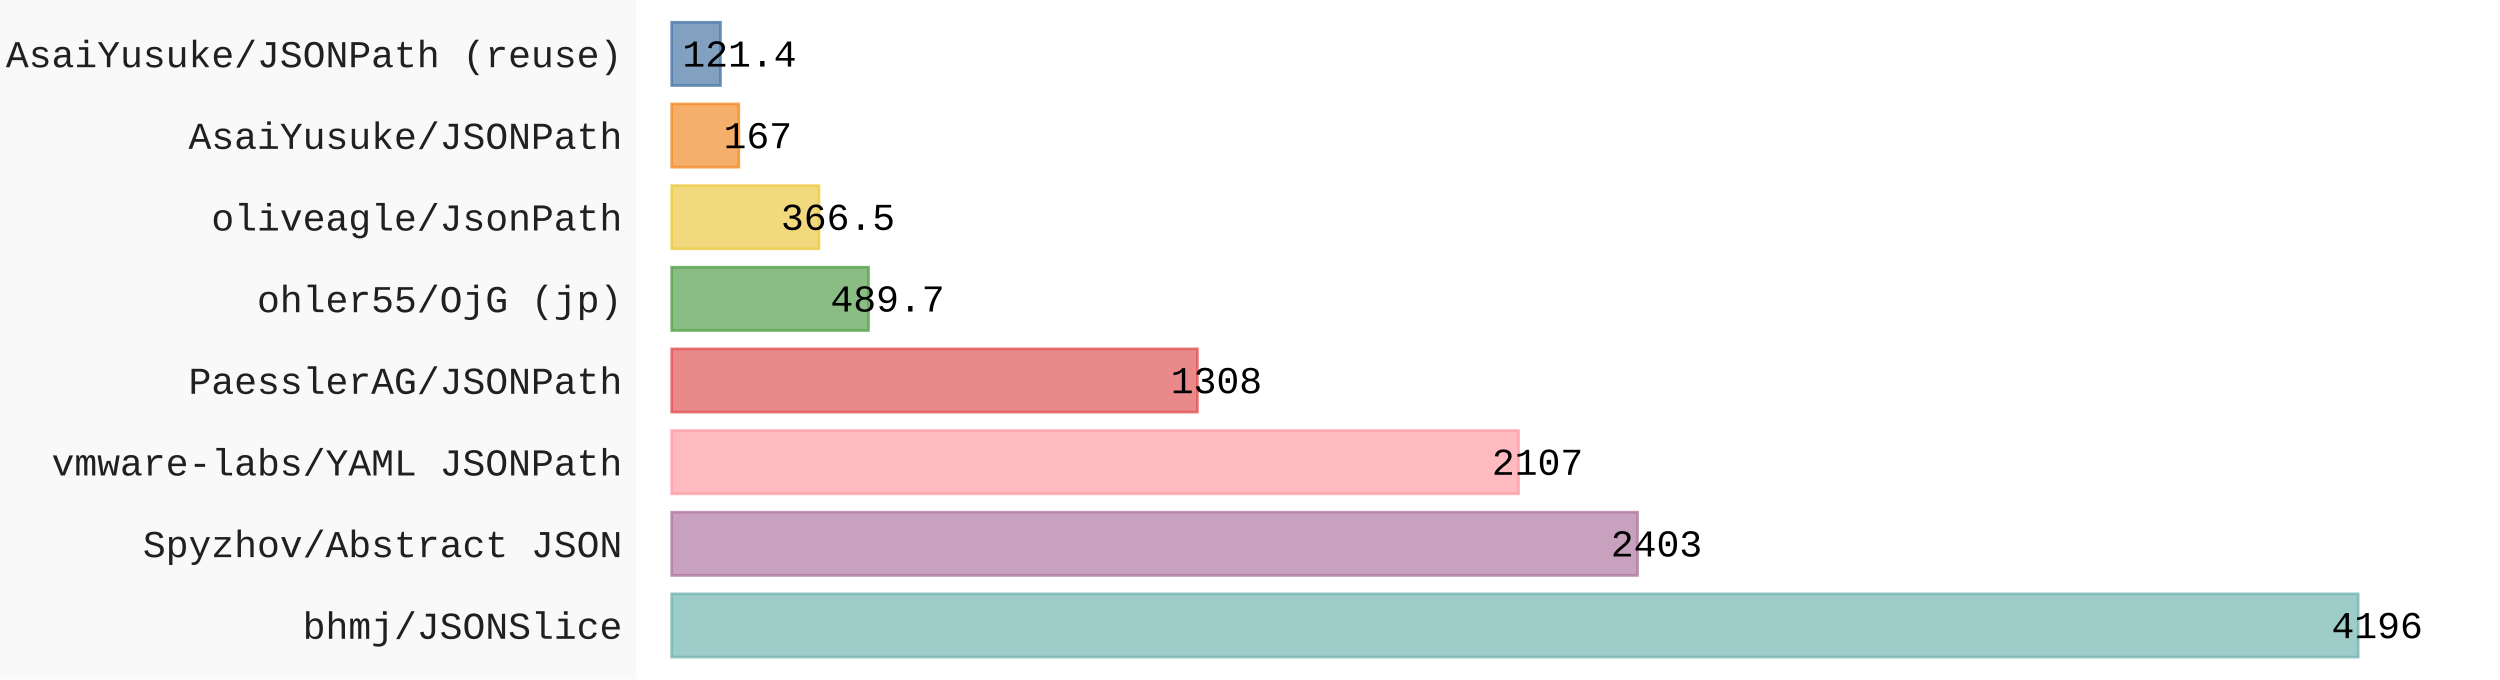
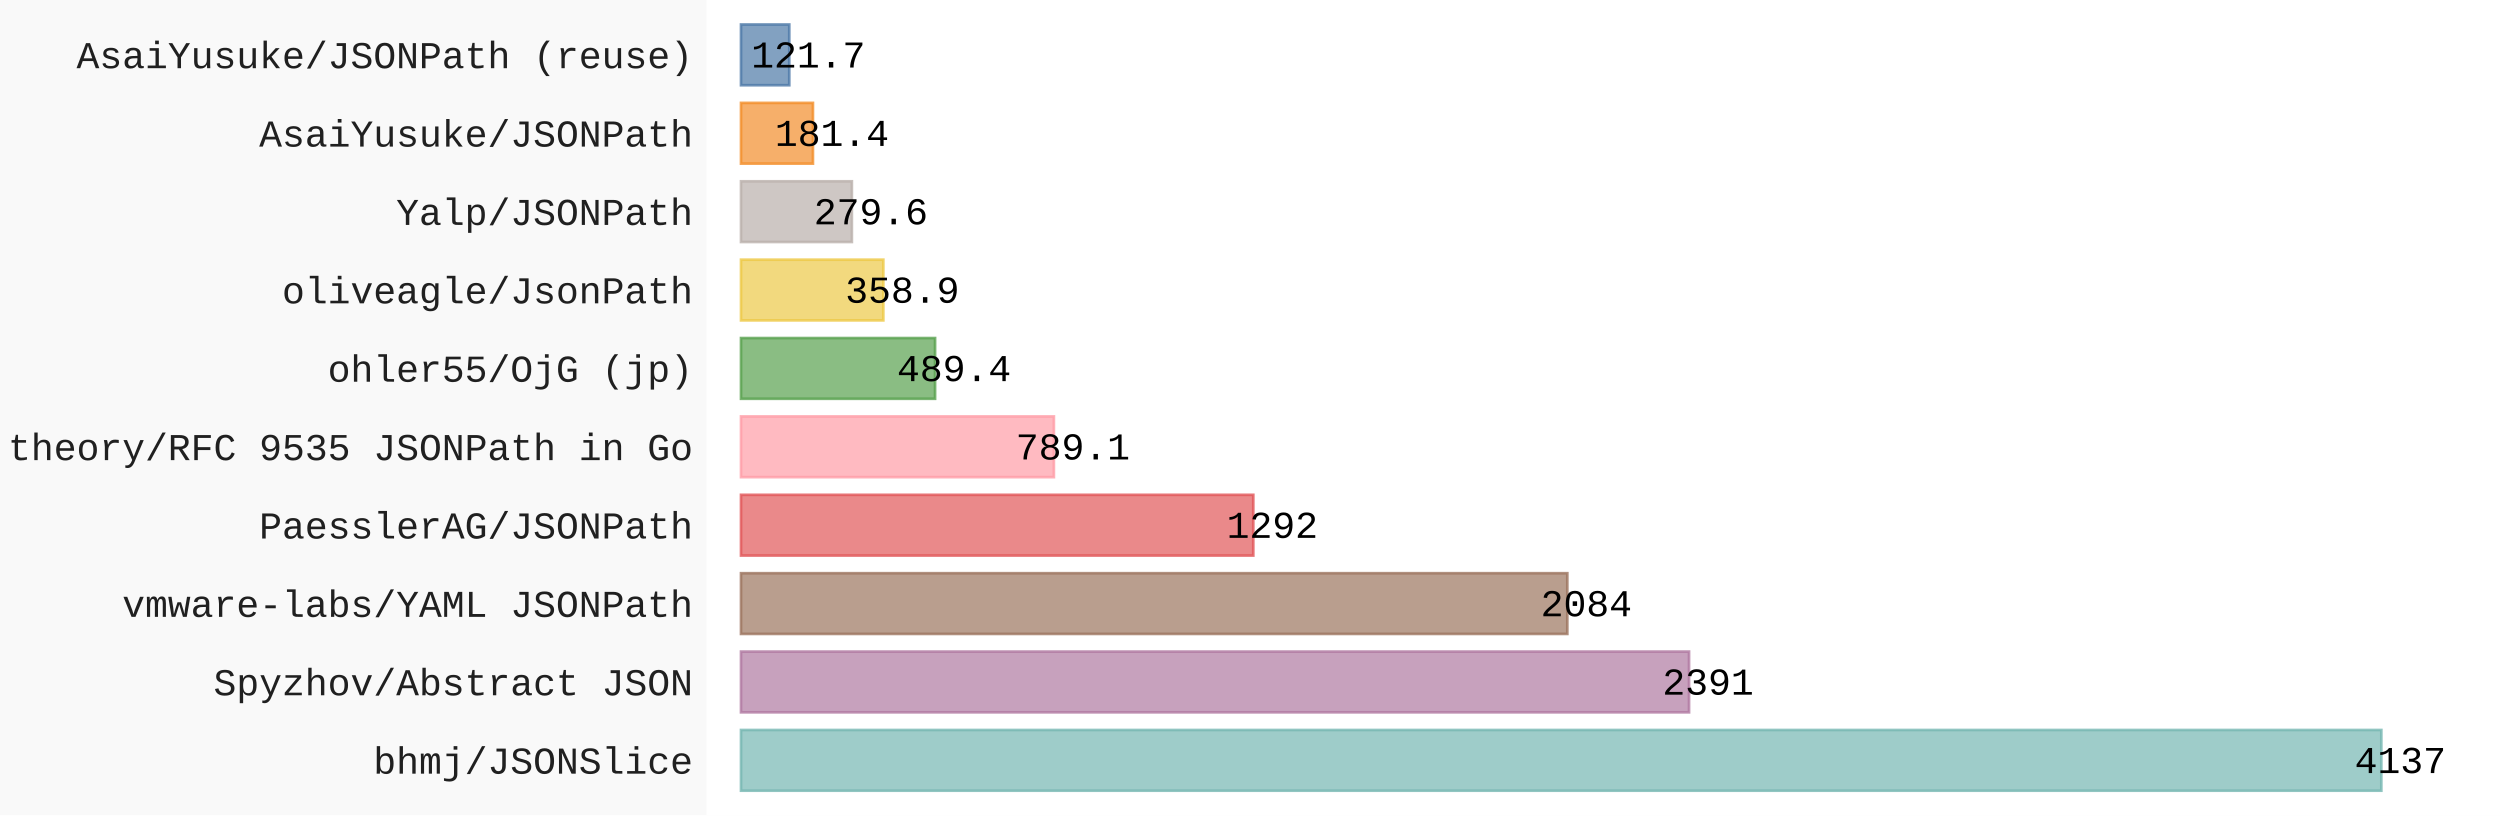
- <svg xmlns="http://www.w3.org/2000/svg" id="chart-52632c95-03e1-477f-b9a5-797e56c51b2e" class="pygal-chart" viewBox="0 0 920 250">
+ <svg xmlns="http://www.w3.org/2000/svg" id="chart-8eb8780b-33a3-4cf9-bed8-4d00919dfc5f" class="pygal-chart" viewBox="0 0 920 300">
  <defs>
-     <style type="text/css">#chart-52632c95-03e1-477f-b9a5-797e56c51b2e{-webkit-user-select:none;-webkit-font-smoothing:antialiased;font-family:Consolas,"Liberation Mono",Menlo,Courier,monospace}#chart-52632c95-03e1-477f-b9a5-797e56c51b2e .title{font-family:Consolas,"Liberation Mono",Menlo,Courier,monospace;font-size:16px}#chart-52632c95-03e1-477f-b9a5-797e56c51b2e .legends .legend text{font-family:Consolas,"Liberation Mono",Menlo,Courier,monospace;font-size:14px}#chart-52632c95-03e1-477f-b9a5-797e56c51b2e .axis text{font-family:Consolas,"Liberation Mono",Menlo,Courier,monospace;font-size:14px}#chart-52632c95-03e1-477f-b9a5-797e56c51b2e .axis text.major{font-family:Consolas,"Liberation Mono",Menlo,Courier,monospace;font-size:10px}#chart-52632c95-03e1-477f-b9a5-797e56c51b2e .text-overlay text.value{font-family:Consolas,"Liberation Mono",Menlo,Courier,monospace;font-size:14px}#chart-52632c95-03e1-477f-b9a5-797e56c51b2e .text-overlay text.label{font-family:Consolas,"Liberation Mono",Menlo,Courier,monospace;font-size:10px}#chart-52632c95-03e1-477f-b9a5-797e56c51b2e .tooltip{font-family:Consolas,"Liberation Mono",Menlo,Courier,monospace;font-size:14px}#chart-52632c95-03e1-477f-b9a5-797e56c51b2e text.no_data{font-family:Consolas,"Liberation Mono",Menlo,Courier,monospace;font-size:64px}
- #chart-52632c95-03e1-477f-b9a5-797e56c51b2e{background-color:rgba(249,249,249,1)}#chart-52632c95-03e1-477f-b9a5-797e56c51b2e path,#chart-52632c95-03e1-477f-b9a5-797e56c51b2e line,#chart-52632c95-03e1-477f-b9a5-797e56c51b2e rect,#chart-52632c95-03e1-477f-b9a5-797e56c51b2e circle{-webkit-transition:150ms;-moz-transition:150ms;transition:150ms}#chart-52632c95-03e1-477f-b9a5-797e56c51b2e .graph &gt; .background{fill:rgba(249,249,249,1)}#chart-52632c95-03e1-477f-b9a5-797e56c51b2e .plot &gt; .background{fill:rgba(255,255,255,1)}#chart-52632c95-03e1-477f-b9a5-797e56c51b2e .graph{fill:rgba(0,0,0,.87)}#chart-52632c95-03e1-477f-b9a5-797e56c51b2e text.no_data{fill:rgba(0,0,0,1)}#chart-52632c95-03e1-477f-b9a5-797e56c51b2e .title{fill:rgba(0,0,0,1)}#chart-52632c95-03e1-477f-b9a5-797e56c51b2e .legends .legend text{fill:rgba(0,0,0,.87)}#chart-52632c95-03e1-477f-b9a5-797e56c51b2e .legends .legend:hover text{fill:rgba(0,0,0,1)}#chart-52632c95-03e1-477f-b9a5-797e56c51b2e .axis .line{stroke:rgba(0,0,0,1)}#chart-52632c95-03e1-477f-b9a5-797e56c51b2e .axis .guide.line{stroke:rgba(0,0,0,.54)}#chart-52632c95-03e1-477f-b9a5-797e56c51b2e .axis .major.line{stroke:rgba(0,0,0,.87)}#chart-52632c95-03e1-477f-b9a5-797e56c51b2e .axis text.major{fill:rgba(0,0,0,1)}#chart-52632c95-03e1-477f-b9a5-797e56c51b2e .axis.y .guides:hover .guide.line,#chart-52632c95-03e1-477f-b9a5-797e56c51b2e .line-graph .axis.x .guides:hover .guide.line,#chart-52632c95-03e1-477f-b9a5-797e56c51b2e .stackedline-graph .axis.x .guides:hover .guide.line,#chart-52632c95-03e1-477f-b9a5-797e56c51b2e .xy-graph .axis.x .guides:hover .guide.line{stroke:rgba(0,0,0,1)}#chart-52632c95-03e1-477f-b9a5-797e56c51b2e .axis .guides:hover text{fill:rgba(0,0,0,1)}#chart-52632c95-03e1-477f-b9a5-797e56c51b2e .reactive{fill-opacity:.7;stroke-opacity:.8;stroke-width:1}#chart-52632c95-03e1-477f-b9a5-797e56c51b2e .ci{stroke:rgba(0,0,0,.87)}#chart-52632c95-03e1-477f-b9a5-797e56c51b2e .reactive.active,#chart-52632c95-03e1-477f-b9a5-797e56c51b2e .active .reactive{fill-opacity:.8;stroke-opacity:.9;stroke-width:4}#chart-52632c95-03e1-477f-b9a5-797e56c51b2e .ci .reactive.active{stroke-width:1.5}#chart-52632c95-03e1-477f-b9a5-797e56c51b2e .series text{fill:rgba(0,0,0,1)}#chart-52632c95-03e1-477f-b9a5-797e56c51b2e .tooltip rect{fill:rgba(255,255,255,1);stroke:rgba(0,0,0,1);-webkit-transition:opacity 150ms;-moz-transition:opacity 150ms;transition:opacity 150ms}#chart-52632c95-03e1-477f-b9a5-797e56c51b2e .tooltip .label{fill:rgba(0,0,0,.87)}#chart-52632c95-03e1-477f-b9a5-797e56c51b2e .tooltip .label{fill:rgba(0,0,0,.87)}#chart-52632c95-03e1-477f-b9a5-797e56c51b2e .tooltip .legend{font-size:.8em;fill:rgba(0,0,0,.54)}#chart-52632c95-03e1-477f-b9a5-797e56c51b2e .tooltip .x_label{font-size:.6em;fill:rgba(0,0,0,1)}#chart-52632c95-03e1-477f-b9a5-797e56c51b2e .tooltip .xlink{font-size:.5em;text-decoration:underline}#chart-52632c95-03e1-477f-b9a5-797e56c51b2e .tooltip .value{font-size:1.5em}#chart-52632c95-03e1-477f-b9a5-797e56c51b2e .bound{font-size:.5em}#chart-52632c95-03e1-477f-b9a5-797e56c51b2e .max-value{font-size:.75em;fill:rgba(0,0,0,.54)}#chart-52632c95-03e1-477f-b9a5-797e56c51b2e .map-element{fill:rgba(255,255,255,1);stroke:rgba(0,0,0,.54) !important}#chart-52632c95-03e1-477f-b9a5-797e56c51b2e .map-element .reactive{fill-opacity:inherit;stroke-opacity:inherit}#chart-52632c95-03e1-477f-b9a5-797e56c51b2e .color-0,#chart-52632c95-03e1-477f-b9a5-797e56c51b2e .color-0 a:visited{stroke:#F44336;fill:#F44336}#chart-52632c95-03e1-477f-b9a5-797e56c51b2e .text-overlay .color-0 text{fill:black}
- #chart-52632c95-03e1-477f-b9a5-797e56c51b2e text.no_data{text-anchor:middle}#chart-52632c95-03e1-477f-b9a5-797e56c51b2e .guide.line{fill:none}#chart-52632c95-03e1-477f-b9a5-797e56c51b2e .centered{text-anchor:middle}#chart-52632c95-03e1-477f-b9a5-797e56c51b2e .title{text-anchor:middle}#chart-52632c95-03e1-477f-b9a5-797e56c51b2e .legends .legend text{fill-opacity:1}#chart-52632c95-03e1-477f-b9a5-797e56c51b2e .axis.x text{text-anchor:middle}#chart-52632c95-03e1-477f-b9a5-797e56c51b2e .axis.x:not(.web) text[transform]{text-anchor:start}#chart-52632c95-03e1-477f-b9a5-797e56c51b2e .axis.x:not(.web) text[transform].backwards{text-anchor:end}#chart-52632c95-03e1-477f-b9a5-797e56c51b2e .axis.y text{text-anchor:end}#chart-52632c95-03e1-477f-b9a5-797e56c51b2e .axis.y text[transform].backwards{text-anchor:start}#chart-52632c95-03e1-477f-b9a5-797e56c51b2e .axis.y2 text{text-anchor:start}#chart-52632c95-03e1-477f-b9a5-797e56c51b2e .axis.y2 text[transform].backwards{text-anchor:end}#chart-52632c95-03e1-477f-b9a5-797e56c51b2e .axis .guide.line{stroke-dasharray:4,4;stroke:black}#chart-52632c95-03e1-477f-b9a5-797e56c51b2e .axis .major.guide.line{stroke-dasharray:6,6;stroke:black}#chart-52632c95-03e1-477f-b9a5-797e56c51b2e .horizontal .axis.y .guide.line,#chart-52632c95-03e1-477f-b9a5-797e56c51b2e .horizontal .axis.y2 .guide.line,#chart-52632c95-03e1-477f-b9a5-797e56c51b2e .vertical .axis.x .guide.line{opacity:0}#chart-52632c95-03e1-477f-b9a5-797e56c51b2e .horizontal .axis.always_show .guide.line,#chart-52632c95-03e1-477f-b9a5-797e56c51b2e .vertical .axis.always_show .guide.line{opacity:1 !important}#chart-52632c95-03e1-477f-b9a5-797e56c51b2e .axis.y .guides:hover .guide.line,#chart-52632c95-03e1-477f-b9a5-797e56c51b2e .axis.y2 .guides:hover .guide.line,#chart-52632c95-03e1-477f-b9a5-797e56c51b2e .axis.x .guides:hover .guide.line{opacity:1}#chart-52632c95-03e1-477f-b9a5-797e56c51b2e .axis .guides:hover text{opacity:1}#chart-52632c95-03e1-477f-b9a5-797e56c51b2e .nofill{fill:none}#chart-52632c95-03e1-477f-b9a5-797e56c51b2e .subtle-fill{fill-opacity:.2}#chart-52632c95-03e1-477f-b9a5-797e56c51b2e .dot{stroke-width:1px;fill-opacity:1;stroke-opacity:1}#chart-52632c95-03e1-477f-b9a5-797e56c51b2e .dot.active{stroke-width:5px}#chart-52632c95-03e1-477f-b9a5-797e56c51b2e .dot.negative{fill:transparent}#chart-52632c95-03e1-477f-b9a5-797e56c51b2e text,#chart-52632c95-03e1-477f-b9a5-797e56c51b2e tspan{stroke:none !important}#chart-52632c95-03e1-477f-b9a5-797e56c51b2e .series text.active{opacity:1}#chart-52632c95-03e1-477f-b9a5-797e56c51b2e .tooltip rect{fill-opacity:.95;stroke-width:.5}#chart-52632c95-03e1-477f-b9a5-797e56c51b2e .tooltip text{fill-opacity:1}#chart-52632c95-03e1-477f-b9a5-797e56c51b2e .showable{visibility:hidden}#chart-52632c95-03e1-477f-b9a5-797e56c51b2e .showable.shown{visibility:visible}#chart-52632c95-03e1-477f-b9a5-797e56c51b2e .gauge-background{fill:rgba(229,229,229,1);stroke:none}#chart-52632c95-03e1-477f-b9a5-797e56c51b2e .bg-lines{stroke:rgba(249,249,249,1);stroke-width:2px}</style>
+     <style type="text/css">#chart-8eb8780b-33a3-4cf9-bed8-4d00919dfc5f{-webkit-user-select:none;-webkit-font-smoothing:antialiased;font-family:Consolas,"Liberation Mono",Menlo,Courier,monospace}#chart-8eb8780b-33a3-4cf9-bed8-4d00919dfc5f .title{font-family:Consolas,"Liberation Mono",Menlo,Courier,monospace;font-size:16px}#chart-8eb8780b-33a3-4cf9-bed8-4d00919dfc5f .legends .legend text{font-family:Consolas,"Liberation Mono",Menlo,Courier,monospace;font-size:14px}#chart-8eb8780b-33a3-4cf9-bed8-4d00919dfc5f .axis text{font-family:Consolas,"Liberation Mono",Menlo,Courier,monospace;font-size:14px}#chart-8eb8780b-33a3-4cf9-bed8-4d00919dfc5f .axis text.major{font-family:Consolas,"Liberation Mono",Menlo,Courier,monospace;font-size:10px}#chart-8eb8780b-33a3-4cf9-bed8-4d00919dfc5f .text-overlay text.value{font-family:Consolas,"Liberation Mono",Menlo,Courier,monospace;font-size:14px}#chart-8eb8780b-33a3-4cf9-bed8-4d00919dfc5f .text-overlay text.label{font-family:Consolas,"Liberation Mono",Menlo,Courier,monospace;font-size:10px}#chart-8eb8780b-33a3-4cf9-bed8-4d00919dfc5f .tooltip{font-family:Consolas,"Liberation Mono",Menlo,Courier,monospace;font-size:14px}#chart-8eb8780b-33a3-4cf9-bed8-4d00919dfc5f text.no_data{font-family:Consolas,"Liberation Mono",Menlo,Courier,monospace;font-size:64px}
+ #chart-8eb8780b-33a3-4cf9-bed8-4d00919dfc5f{background-color:rgba(249,249,249,1)}#chart-8eb8780b-33a3-4cf9-bed8-4d00919dfc5f path,#chart-8eb8780b-33a3-4cf9-bed8-4d00919dfc5f line,#chart-8eb8780b-33a3-4cf9-bed8-4d00919dfc5f rect,#chart-8eb8780b-33a3-4cf9-bed8-4d00919dfc5f circle{-webkit-transition:150ms;-moz-transition:150ms;transition:150ms}#chart-8eb8780b-33a3-4cf9-bed8-4d00919dfc5f .graph &gt; .background{fill:rgba(249,249,249,1)}#chart-8eb8780b-33a3-4cf9-bed8-4d00919dfc5f .plot &gt; .background{fill:rgba(255,255,255,1)}#chart-8eb8780b-33a3-4cf9-bed8-4d00919dfc5f .graph{fill:rgba(0,0,0,.87)}#chart-8eb8780b-33a3-4cf9-bed8-4d00919dfc5f text.no_data{fill:rgba(0,0,0,1)}#chart-8eb8780b-33a3-4cf9-bed8-4d00919dfc5f .title{fill:rgba(0,0,0,1)}#chart-8eb8780b-33a3-4cf9-bed8-4d00919dfc5f .legends .legend text{fill:rgba(0,0,0,.87)}#chart-8eb8780b-33a3-4cf9-bed8-4d00919dfc5f .legends .legend:hover text{fill:rgba(0,0,0,1)}#chart-8eb8780b-33a3-4cf9-bed8-4d00919dfc5f .axis .line{stroke:rgba(0,0,0,1)}#chart-8eb8780b-33a3-4cf9-bed8-4d00919dfc5f .axis .guide.line{stroke:rgba(0,0,0,.54)}#chart-8eb8780b-33a3-4cf9-bed8-4d00919dfc5f .axis .major.line{stroke:rgba(0,0,0,.87)}#chart-8eb8780b-33a3-4cf9-bed8-4d00919dfc5f .axis text.major{fill:rgba(0,0,0,1)}#chart-8eb8780b-33a3-4cf9-bed8-4d00919dfc5f .axis.y .guides:hover .guide.line,#chart-8eb8780b-33a3-4cf9-bed8-4d00919dfc5f .line-graph .axis.x .guides:hover .guide.line,#chart-8eb8780b-33a3-4cf9-bed8-4d00919dfc5f .stackedline-graph .axis.x .guides:hover .guide.line,#chart-8eb8780b-33a3-4cf9-bed8-4d00919dfc5f .xy-graph .axis.x .guides:hover .guide.line{stroke:rgba(0,0,0,1)}#chart-8eb8780b-33a3-4cf9-bed8-4d00919dfc5f .axis .guides:hover text{fill:rgba(0,0,0,1)}#chart-8eb8780b-33a3-4cf9-bed8-4d00919dfc5f .reactive{fill-opacity:.7;stroke-opacity:.8;stroke-width:1}#chart-8eb8780b-33a3-4cf9-bed8-4d00919dfc5f .ci{stroke:rgba(0,0,0,.87)}#chart-8eb8780b-33a3-4cf9-bed8-4d00919dfc5f .reactive.active,#chart-8eb8780b-33a3-4cf9-bed8-4d00919dfc5f .active .reactive{fill-opacity:.8;stroke-opacity:.9;stroke-width:4}#chart-8eb8780b-33a3-4cf9-bed8-4d00919dfc5f .ci .reactive.active{stroke-width:1.5}#chart-8eb8780b-33a3-4cf9-bed8-4d00919dfc5f .series text{fill:rgba(0,0,0,1)}#chart-8eb8780b-33a3-4cf9-bed8-4d00919dfc5f .tooltip rect{fill:rgba(255,255,255,1);stroke:rgba(0,0,0,1);-webkit-transition:opacity 150ms;-moz-transition:opacity 150ms;transition:opacity 150ms}#chart-8eb8780b-33a3-4cf9-bed8-4d00919dfc5f .tooltip .label{fill:rgba(0,0,0,.87)}#chart-8eb8780b-33a3-4cf9-bed8-4d00919dfc5f .tooltip .label{fill:rgba(0,0,0,.87)}#chart-8eb8780b-33a3-4cf9-bed8-4d00919dfc5f .tooltip .legend{font-size:.8em;fill:rgba(0,0,0,.54)}#chart-8eb8780b-33a3-4cf9-bed8-4d00919dfc5f .tooltip .x_label{font-size:.6em;fill:rgba(0,0,0,1)}#chart-8eb8780b-33a3-4cf9-bed8-4d00919dfc5f .tooltip .xlink{font-size:.5em;text-decoration:underline}#chart-8eb8780b-33a3-4cf9-bed8-4d00919dfc5f .tooltip .value{font-size:1.5em}#chart-8eb8780b-33a3-4cf9-bed8-4d00919dfc5f .bound{font-size:.5em}#chart-8eb8780b-33a3-4cf9-bed8-4d00919dfc5f .max-value{font-size:.75em;fill:rgba(0,0,0,.54)}#chart-8eb8780b-33a3-4cf9-bed8-4d00919dfc5f .map-element{fill:rgba(255,255,255,1);stroke:rgba(0,0,0,.54) !important}#chart-8eb8780b-33a3-4cf9-bed8-4d00919dfc5f .map-element .reactive{fill-opacity:inherit;stroke-opacity:inherit}#chart-8eb8780b-33a3-4cf9-bed8-4d00919dfc5f .color-0,#chart-8eb8780b-33a3-4cf9-bed8-4d00919dfc5f .color-0 a:visited{stroke:#F44336;fill:#F44336}#chart-8eb8780b-33a3-4cf9-bed8-4d00919dfc5f .text-overlay .color-0 text{fill:black}
+ #chart-8eb8780b-33a3-4cf9-bed8-4d00919dfc5f text.no_data{text-anchor:middle}#chart-8eb8780b-33a3-4cf9-bed8-4d00919dfc5f .guide.line{fill:none}#chart-8eb8780b-33a3-4cf9-bed8-4d00919dfc5f .centered{text-anchor:middle}#chart-8eb8780b-33a3-4cf9-bed8-4d00919dfc5f .title{text-anchor:middle}#chart-8eb8780b-33a3-4cf9-bed8-4d00919dfc5f .legends .legend text{fill-opacity:1}#chart-8eb8780b-33a3-4cf9-bed8-4d00919dfc5f .axis.x text{text-anchor:middle}#chart-8eb8780b-33a3-4cf9-bed8-4d00919dfc5f .axis.x:not(.web) text[transform]{text-anchor:start}#chart-8eb8780b-33a3-4cf9-bed8-4d00919dfc5f .axis.x:not(.web) text[transform].backwards{text-anchor:end}#chart-8eb8780b-33a3-4cf9-bed8-4d00919dfc5f .axis.y text{text-anchor:end}#chart-8eb8780b-33a3-4cf9-bed8-4d00919dfc5f .axis.y text[transform].backwards{text-anchor:start}#chart-8eb8780b-33a3-4cf9-bed8-4d00919dfc5f .axis.y2 text{text-anchor:start}#chart-8eb8780b-33a3-4cf9-bed8-4d00919dfc5f .axis.y2 text[transform].backwards{text-anchor:end}#chart-8eb8780b-33a3-4cf9-bed8-4d00919dfc5f .axis .guide.line{stroke-dasharray:4,4;stroke:black}#chart-8eb8780b-33a3-4cf9-bed8-4d00919dfc5f .axis .major.guide.line{stroke-dasharray:6,6;stroke:black}#chart-8eb8780b-33a3-4cf9-bed8-4d00919dfc5f .horizontal .axis.y .guide.line,#chart-8eb8780b-33a3-4cf9-bed8-4d00919dfc5f .horizontal .axis.y2 .guide.line,#chart-8eb8780b-33a3-4cf9-bed8-4d00919dfc5f .vertical .axis.x .guide.line{opacity:0}#chart-8eb8780b-33a3-4cf9-bed8-4d00919dfc5f .horizontal .axis.always_show .guide.line,#chart-8eb8780b-33a3-4cf9-bed8-4d00919dfc5f .vertical .axis.always_show .guide.line{opacity:1 !important}#chart-8eb8780b-33a3-4cf9-bed8-4d00919dfc5f .axis.y .guides:hover .guide.line,#chart-8eb8780b-33a3-4cf9-bed8-4d00919dfc5f .axis.y2 .guides:hover .guide.line,#chart-8eb8780b-33a3-4cf9-bed8-4d00919dfc5f .axis.x .guides:hover .guide.line{opacity:1}#chart-8eb8780b-33a3-4cf9-bed8-4d00919dfc5f .axis .guides:hover text{opacity:1}#chart-8eb8780b-33a3-4cf9-bed8-4d00919dfc5f .nofill{fill:none}#chart-8eb8780b-33a3-4cf9-bed8-4d00919dfc5f .subtle-fill{fill-opacity:.2}#chart-8eb8780b-33a3-4cf9-bed8-4d00919dfc5f .dot{stroke-width:1px;fill-opacity:1;stroke-opacity:1}#chart-8eb8780b-33a3-4cf9-bed8-4d00919dfc5f .dot.active{stroke-width:5px}#chart-8eb8780b-33a3-4cf9-bed8-4d00919dfc5f .dot.negative{fill:transparent}#chart-8eb8780b-33a3-4cf9-bed8-4d00919dfc5f text,#chart-8eb8780b-33a3-4cf9-bed8-4d00919dfc5f tspan{stroke:none !important}#chart-8eb8780b-33a3-4cf9-bed8-4d00919dfc5f .series text.active{opacity:1}#chart-8eb8780b-33a3-4cf9-bed8-4d00919dfc5f .tooltip rect{fill-opacity:.95;stroke-width:.5}#chart-8eb8780b-33a3-4cf9-bed8-4d00919dfc5f .tooltip text{fill-opacity:1}#chart-8eb8780b-33a3-4cf9-bed8-4d00919dfc5f .showable{visibility:hidden}#chart-8eb8780b-33a3-4cf9-bed8-4d00919dfc5f .showable.shown{visibility:visible}#chart-8eb8780b-33a3-4cf9-bed8-4d00919dfc5f .gauge-background{fill:rgba(229,229,229,1);stroke:none}#chart-8eb8780b-33a3-4cf9-bed8-4d00919dfc5f .bg-lines{stroke:rgba(249,249,249,1);stroke-width:2px}</style>
  </defs>
  <g class="graph horizontalbar-graph horizontal">
-     <rect x="0" y="0" width="920" height="250" class="background" />
-     <g transform="translate(234, 0)" class="plot">
-       <rect x="0" y="0" width="685.2" height="250" class="background" />
+     <rect x="0" y="0" width="920" height="300" class="background" />
+     <g transform="translate(260, 0)" class="plot">
+       <rect x="0" y="0" width="660.0" height="300" class="background" />
      <g class="axis y">
        <g class="guides">
-           <text x="-5" y="235.068" class="">bhmj/JSONSlice</text>
+           <text x="-5" y="284.708" class="">bhmj/JSONSlice</text>
        </g>
        <g class="guides">
-           <text x="-5" y="205.02" class="">Spyzhov/Abstract JSON</text>
+           <text x="-5" y="255.862" class="">Spyzhov/Abstract JSON</text>
        </g>
        <g class="guides">
-           <text x="-5" y="174.972" class="">vmware-labs/YAML JSONPath</text>
+           <text x="-5" y="227.015" class="">vmware-labs/YAML JSONPath</text>
        </g>
        <g class="guides">
-           <text x="-5" y="144.924" class="">PaesslerAG/JSONPath</text>
+           <text x="-5" y="198.169" class="">PaesslerAG/JSONPath</text>
        </g>
        <g class="guides">
-           <text x="-5" y="114.876" class="">ohler55/OjG (jp)</text>
+           <text x="-5" y="169.323" class="">theory/RFC 9535 JSONPath in Go</text>
        </g>
        <g class="guides">
-           <text x="-5" y="84.828" class="">oliveagle/JsonPath</text>
+           <text x="-5" y="140.477" class="">ohler55/OjG (jp)</text>
        </g>
        <g class="guides">
-           <text x="-5" y="54.78" class="">AsaiYusuke/JSONPath</text>
+           <text x="-5" y="111.631" class="">oliveagle/JsonPath</text>
        </g>
        <g class="guides">
-           <text x="-5" y="24.732" class="">AsaiYusuke/JSONPath (reuse)</text>
+           <text x="-5" y="82.785" class="">Yalp/JSONPath</text>
+         </g>
+         <g class="guides">
+           <text x="-5" y="53.938" class="">AsaiYusuke/JSONPath</text>
+         </g>
+         <g class="guides">
+           <text x="-5" y="25.092" class="">AsaiYusuke/JSONPath (reuse)</text>
        </g>
      </g>
      <g class="series serie-0 color-0">
        <g class="bars">
          <g class="bar" style="fill: #76b7b2; stroke: #76b7b2">
-             <rect x="13.177" y="218.534" rx="0" ry="0" width="620.616" height="23.269" class="rect reactive tooltip-trigger" />
+             <rect x="12.692" y="268.638" rx="0" ry="0" width="603.629" height="22.338" class="rect reactive tooltip-trigger" />
          </g>
          <g class="bar" style="fill: #b07aa1; stroke: #b07aa1">
-             <rect x="13.177" y="188.486" rx="0" ry="0" width="355.42" height="23.269" class="rect reactive tooltip-trigger" />
+             <rect x="12.692" y="239.792" rx="0" ry="0" width="348.87" height="22.338" class="rect reactive tooltip-trigger" />
+           </g>
+           <g class="bar" style="fill: #9c755f; stroke: #9c755f">
+             <rect x="12.692" y="210.946" rx="0" ry="0" width="304.076" height="22.338" class="rect reactive tooltip-trigger" />
+           </g>
+           <g class="bar" style="fill: #e15759; stroke: #e15759">
+             <rect x="12.692" y="182.1" rx="0" ry="0" width="188.516" height="22.338" class="rect reactive tooltip-trigger" />
          </g>
          <g class="bar" style="fill: #ff9da7; stroke: #ff9da7">
-             <rect x="13.177" y="158.438" rx="0" ry="0" width="311.639" height="23.269" class="rect reactive tooltip-trigger" />
-           </g>
-           <g class="bar" style="fill: #e15759; stroke: #e15759">
-             <rect x="13.177" y="128.389" rx="0" ry="0" width="193.462" height="23.269" class="rect reactive tooltip-trigger" />
+             <rect x="12.692" y="153.254" rx="0" ry="0" width="115.137" height="22.338" class="rect reactive tooltip-trigger" />
          </g>
          <g class="bar" style="fill: #59a14f; stroke: #59a14f">
-             <rect x="13.177" y="98.341" rx="0" ry="0" width="72.43" height="23.269" class="rect reactive tooltip-trigger" />
+             <rect x="12.692" y="124.408" rx="0" ry="0" width="71.408" height="22.338" class="rect reactive tooltip-trigger" />
          </g>
          <g class="bar" style="fill: #edc948; stroke: #edc948">
-             <rect x="13.177" y="68.293" rx="0" ry="0" width="54.208" height="23.269" class="rect reactive tooltip-trigger" />
+             <rect x="12.692" y="95.562" rx="0" ry="0" width="52.367" height="22.338" class="rect reactive tooltip-trigger" />
+           </g>
+           <g class="bar" style="fill: #bab0ab; stroke: #bab0ab">
+             <rect x="12.692" y="66.715" rx="0" ry="0" width="40.796" height="22.338" class="rect reactive tooltip-trigger" />
          </g>
          <g class="bar" style="fill: #f28e2b; stroke: #f28e2b">
-             <rect x="13.177" y="38.245" rx="0" ry="0" width="24.7" height="23.269" class="rect reactive tooltip-trigger" />
+             <rect x="12.692" y="37.869" rx="0" ry="0" width="26.468" height="22.338" class="rect reactive tooltip-trigger" />
          </g>
          <g class="bar" style="fill: #4e79a7; stroke: #4e79a7">
-             <rect x="13.177" y="8.197" rx="0" ry="0" width="17.956" height="23.269" class="rect reactive tooltip-trigger" />
+             <rect x="12.692" y="9.023" rx="0" ry="0" width="17.757" height="22.338" class="rect reactive tooltip-trigger" />
          </g>
        </g>
      </g>
    </g>
    <g class="titles" />
-     <g transform="translate(234, 0)" class="plot overlay">
+     <g transform="translate(260, 0)" class="plot overlay">
      <g class="series serie-0 color-0" />
    </g>
-     <g transform="translate(234, 0)" class="plot text-overlay">
+     <g transform="translate(260, 0)" class="plot text-overlay">
      <g class="series serie-0 color-0">
-         <text text-anchor="middle" x="640.793" y="234.835" class="value">4196</text>
-         <text text-anchor="middle" x="375.597" y="204.787" class="value">2403</text>
-         <text text-anchor="middle" x="331.816" y="174.739" class="value">2107</text>
-         <text text-anchor="middle" x="213.639" y="144.691" class="value">1308</text>
-         <text text-anchor="middle" x="92.607" y="114.643" class="value">489.7</text>
-         <text text-anchor="middle" x="74.385" y="84.595" class="value">366.5</text>
-         <text text-anchor="middle" x="44.877" y="54.546" class="value">167</text>
-         <text text-anchor="middle" x="38.133" y="24.498" class="value">121.4</text>
+         <text text-anchor="middle" x="623.321" y="284.474" class="value">4137</text>
+         <text text-anchor="middle" x="368.563" y="255.628" class="value">2391</text>
+         <text text-anchor="middle" x="323.768" y="226.782" class="value">2084</text>
+         <text text-anchor="middle" x="208.208" y="197.936" class="value">1292</text>
+         <text text-anchor="middle" x="134.83" y="169.09" class="value">789.1</text>
+         <text text-anchor="middle" x="91.101" y="140.244" class="value">489.4</text>
+         <text text-anchor="middle" x="72.059" y="111.397" class="value">358.9</text>
+         <text text-anchor="middle" x="60.489" y="82.551" class="value">279.6</text>
+         <text text-anchor="middle" x="46.16" y="53.705" class="value">181.4</text>
+         <text text-anchor="middle" x="37.45" y="24.859" class="value">121.7</text>
      </g>
    </g>
-     <g transform="translate(234, 0)" class="plot tooltip-overlay">
+     <g transform="translate(260, 0)" class="plot tooltip-overlay">
      <g transform="translate(0 0)" style="opacity: 0" class="tooltip">
        <rect rx="0" ry="0" width="0" height="0" class="tooltip-box" />
        <g class="text" />
      </g>
    </g>
  </g>
</svg>
